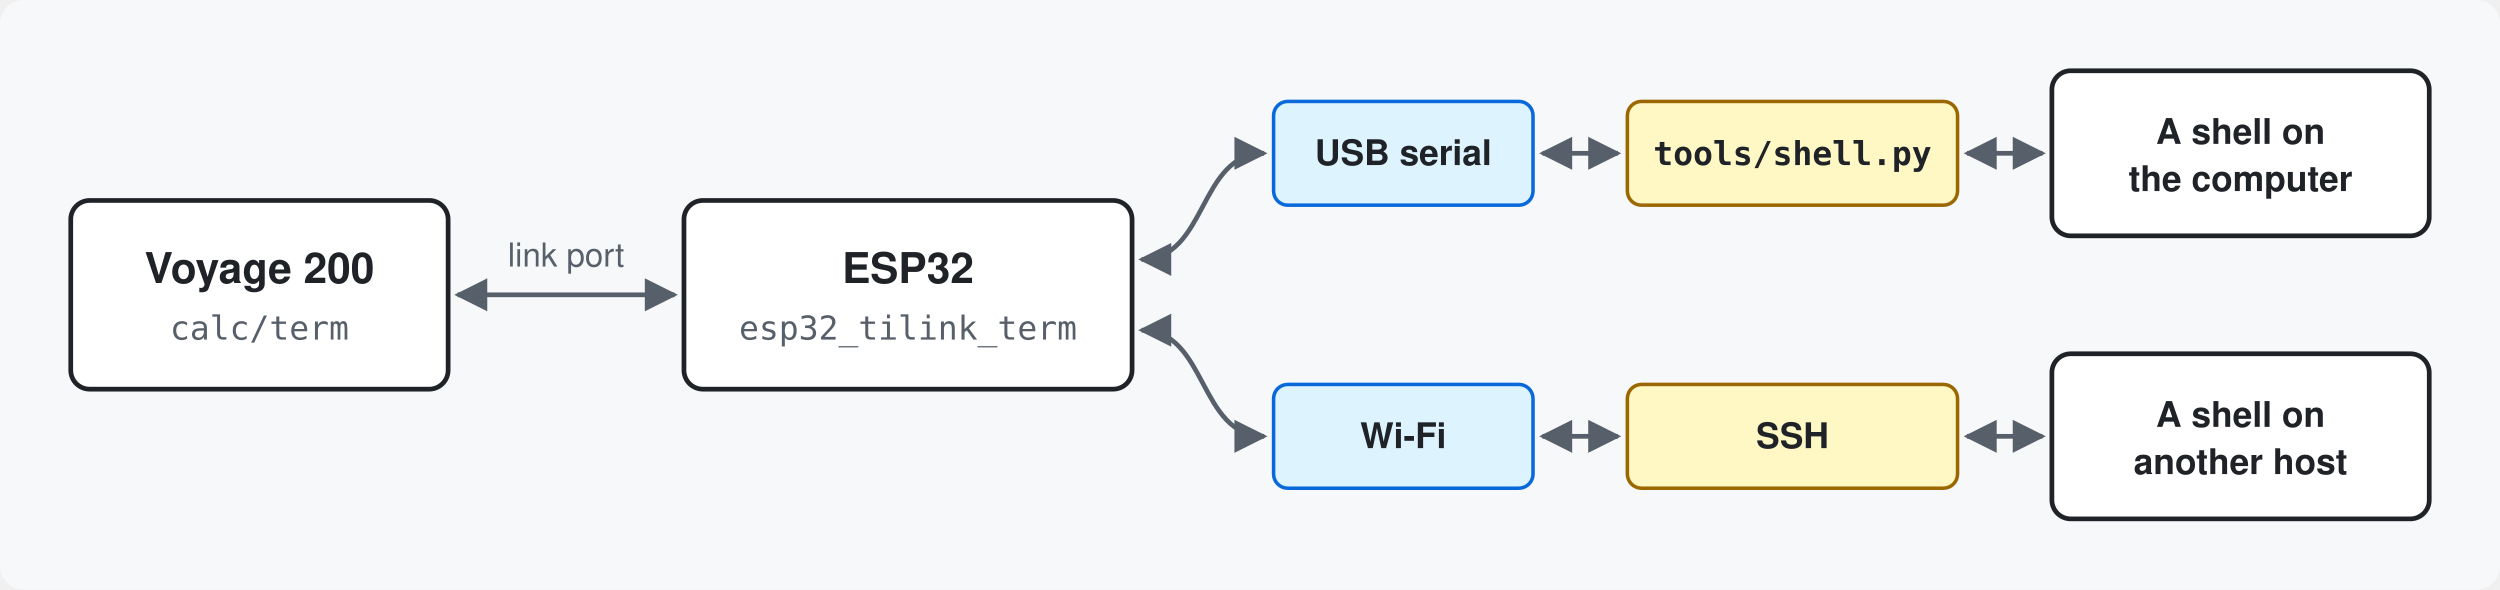
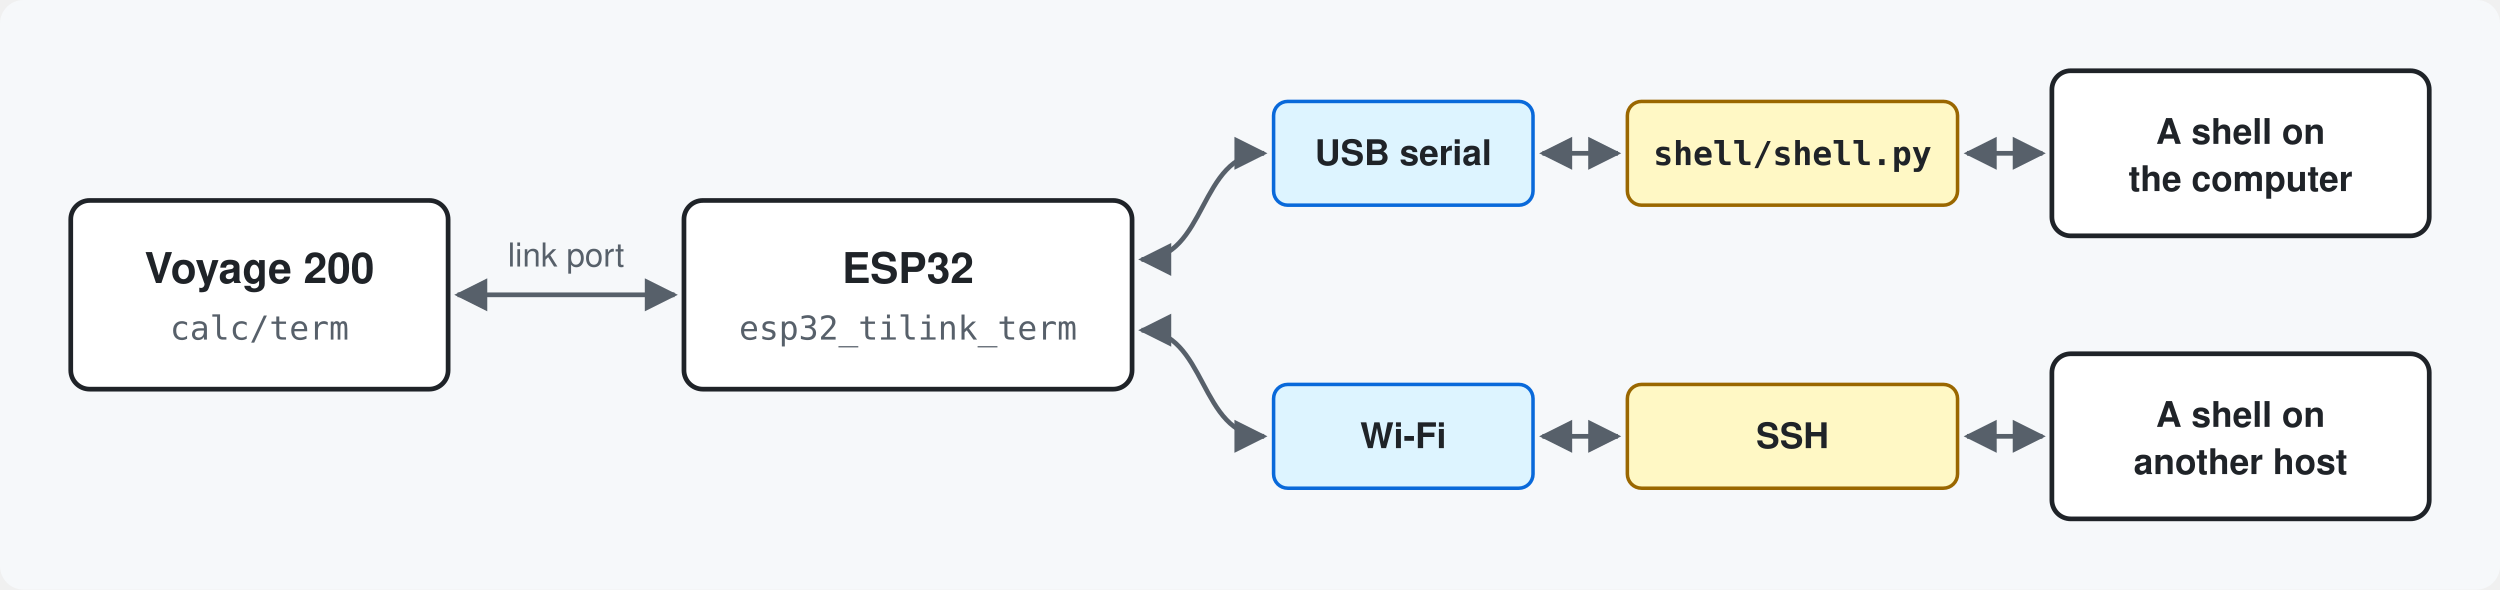
<svg xmlns="http://www.w3.org/2000/svg" viewBox="0 0 1060 250" width="1060" height="250" role="img" aria-labelledby="title desc" font-family="-apple-system, 'Segoe UI', Helvetica, Arial, sans-serif">
  <defs>
    <marker id="head" viewBox="0 0 10 10" refX="9" refY="5" markerWidth="7" markerHeight="7" orient="auto-start-reverse">
      <path d="M0,0 L10,5 L0,10 z" fill="#57606a" />
    </marker>
  </defs>
  <rect width="1060" height="250" rx="10" fill="#f6f8fa" />
  <g fill="#ffffff" stroke="#1f2328" stroke-width="2">
    <rect x="30" y="85" width="160" height="80" rx="8" />
    <rect x="290" y="85" width="190" height="80" rx="8" />
    <rect x="870" y="30" width="160" height="70" rx="8" />
    <rect x="870" y="150" width="160" height="70" rx="8" />
  </g>
  <g fill="#ddf4ff" stroke="#0969da" stroke-width="1.5">
    <rect x="540" y="43" width="110" height="44" rx="6" />
    <rect x="540" y="163" width="110" height="44" rx="6" />
  </g>
  <g fill="#fff8c5" stroke="#9a6700" stroke-width="1.5">
    <rect x="690" y="43" width="140" height="44" rx="6" />
    <rect x="690" y="163" width="140" height="44" rx="6" />
  </g>
  <g fill="none" stroke="#57606a" stroke-width="2" marker-start="url(#head)" marker-end="url(#head)">
    <path d="M194,125 H286" />
    <path d="M484,110 C512,110 508,65 536,65" />
    <path d="M484,140 C512,140 508,185 536,185" />
    <path d="M654,65 H686" />
    <path d="M654,185 H686" />
    <path d="M834,65 H866" />
    <path d="M834,185 H866" />
  </g>
  <g text-anchor="middle" fill="#1f2328">
    <g font-size="18" font-weight="600">
      <text x="110" y="120">Voyage 200</text>
      <text x="385" y="120">ESP32</text>
    </g>
    <g font-size="15" font-weight="600">
      <text x="950" y="61">A shell on</text>
      <text x="950" y="81">the computer</text>
      <text x="950" y="181">A shell on</text>
      <text x="950" y="201">another host</text>
      <text x="595" y="70">USB serial</text>
      <text x="595" y="190">Wi-Fi</text>
      <text x="760" y="190">SSH</text>
    </g>
    <g font-size="14" font-family="ui-monospace, SFMono-Regular, Menlo, Consolas, monospace">
-       <text x="760" y="70" font-weight="600">tools/shell.py</text>
+       <text x="760" y="70" font-weight="600">shell/shell.py</text>
      <g fill="#57606a">
        <text x="110" y="144">calc/term</text>
        <text x="385" y="144">esp32_tilink_term</text>
      </g>
    </g>
    <text x="240" y="113" font-size="14" fill="#57606a">link port</text>
  </g>
</svg>
